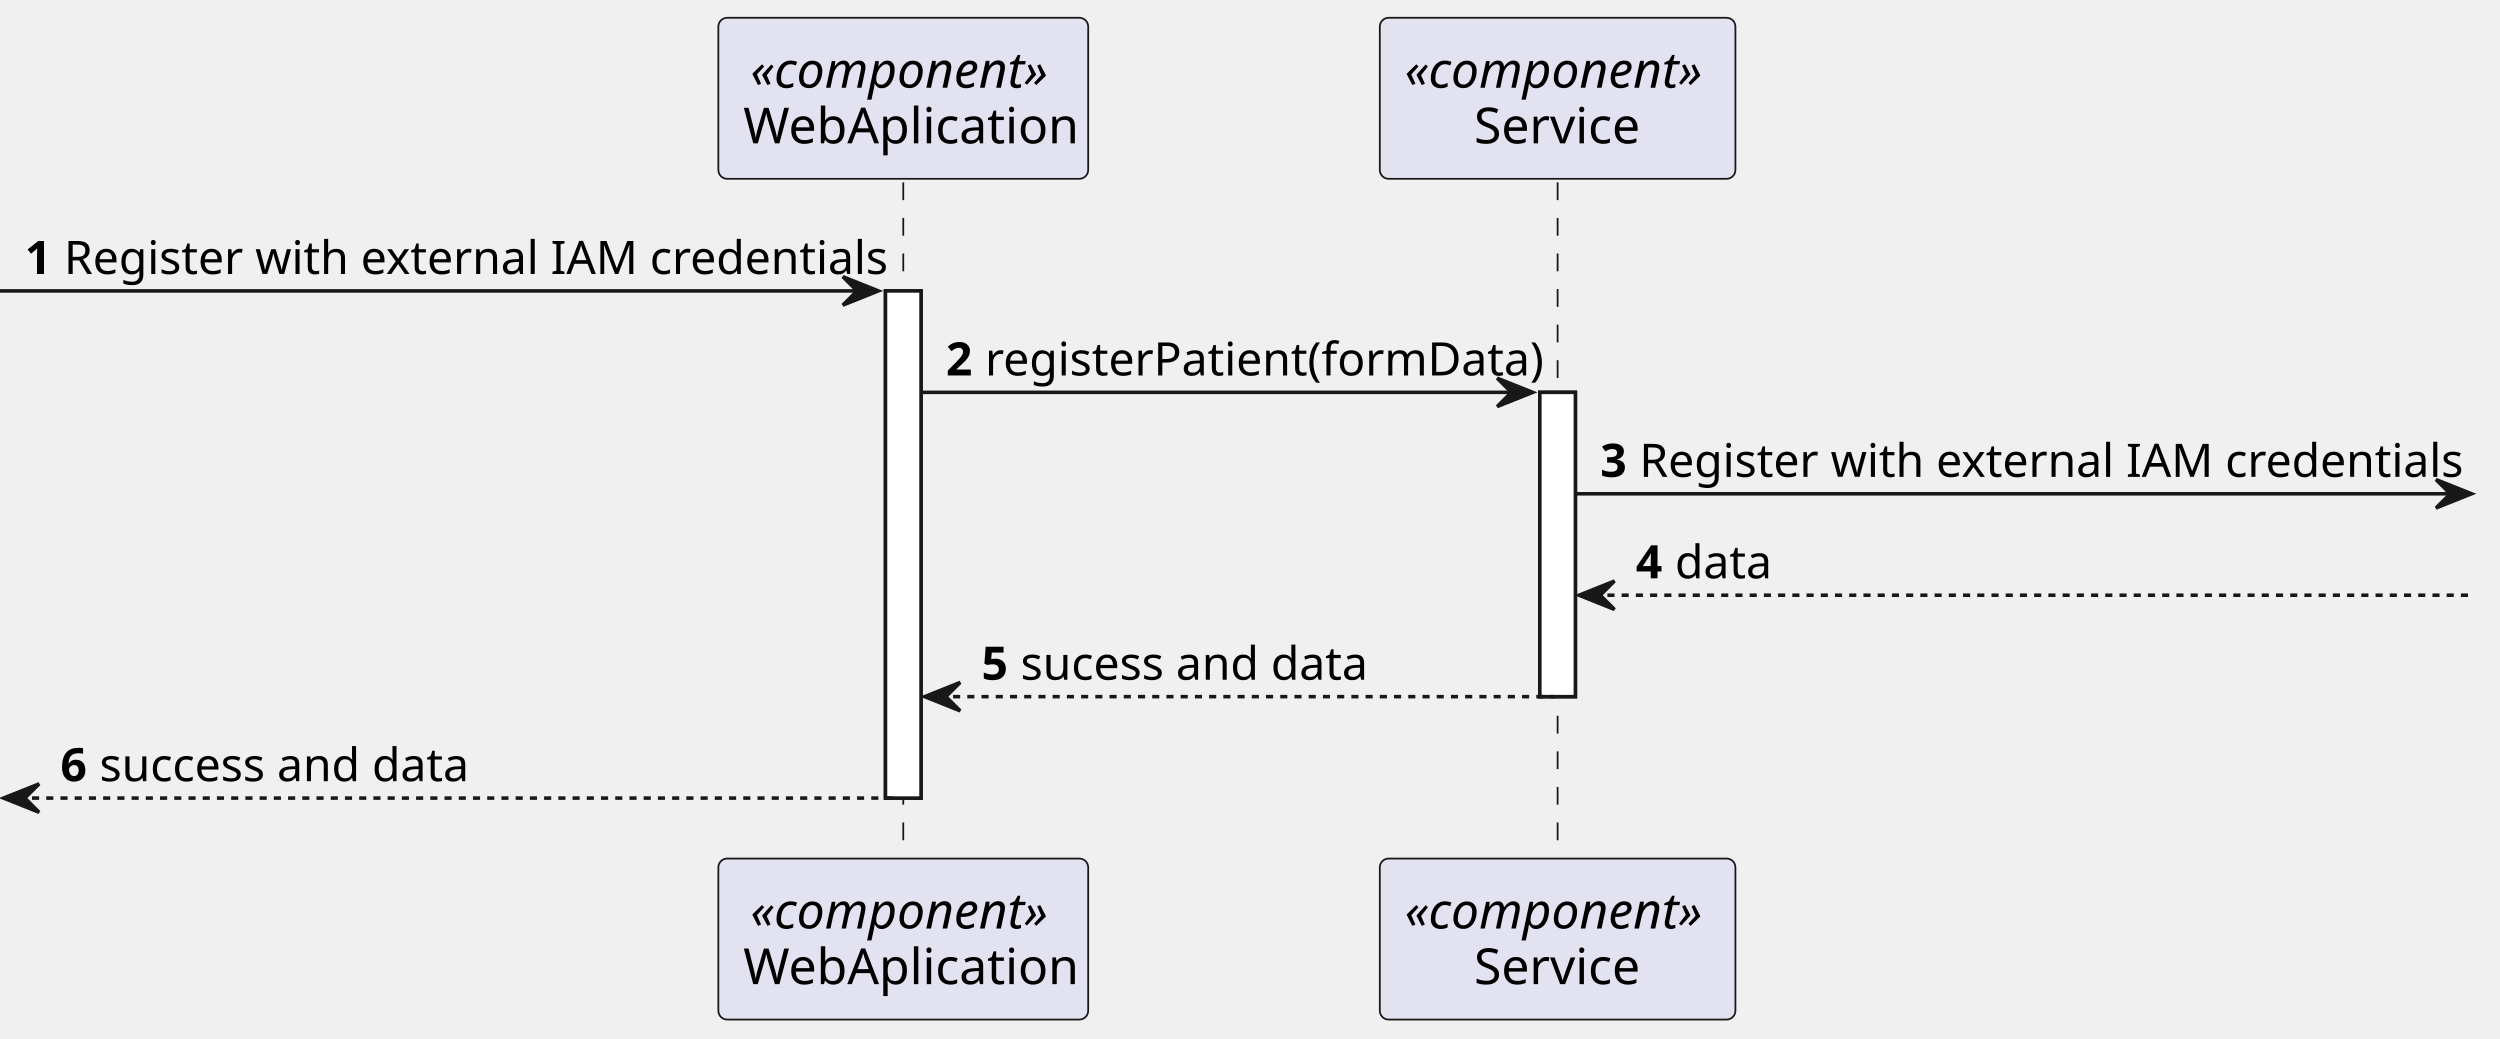
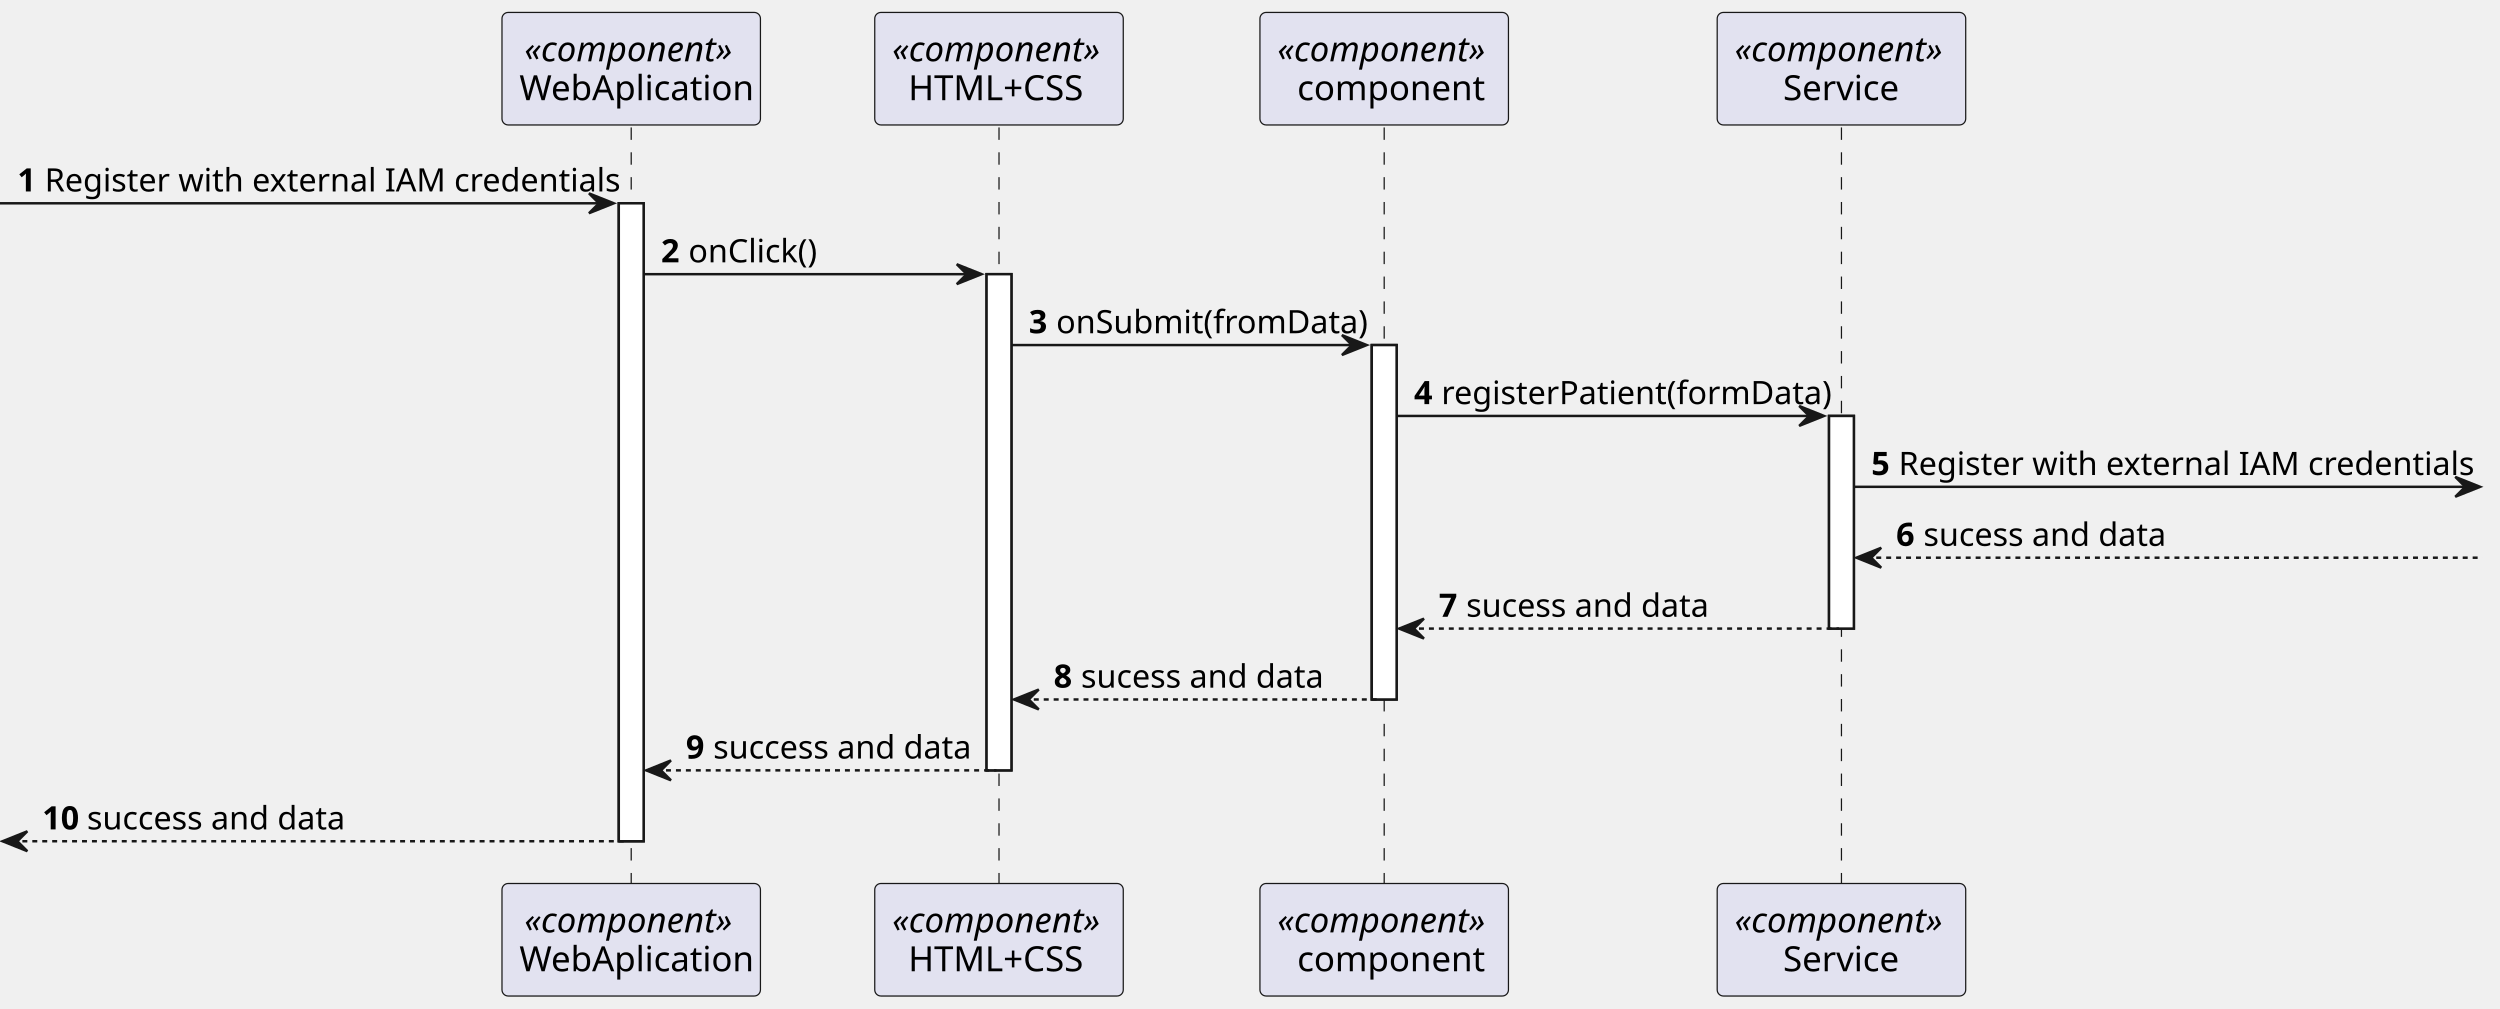
- <svg xmlns="http://www.w3.org/2000/svg" contentStyleType="text/css" height="292px" preserveAspectRatio="none" style="width:703px;height:292px;background:#FFFFFF;" version="1.1" viewBox="0 0 703 292" width="703px" zoomAndPan="magnify">
+ <svg xmlns="http://www.w3.org/2000/svg" contentStyleType="text/css" height="406px" preserveAspectRatio="none" style="width:1006px;height:406px;background:#FFFFFF;" version="1.1" viewBox="0 0 1006 406" width="1006px" zoomAndPan="magnify">
  <defs />
  <g>
-     <rect fill="#FFFFFF" height="142.617" style="stroke:#181818;stroke-width:1.0;" width="10" x="249" y="81.805" />
-     <rect fill="#FFFFFF" height="85.57" style="stroke:#181818;stroke-width:1.0;" width="10" x="433" y="110.328" />
-     <line style="stroke:#181818;stroke-width:0.5;stroke-dasharray:5.0,5.0;" x1="254" x2="254" y1="51.281" y2="242.422" />
-     <line style="stroke:#181818;stroke-width:0.5;stroke-dasharray:5.0,5.0;" x1="438" x2="438" y1="51.281" y2="242.422" />
+     <rect fill="#FFFFFF" height="256.711" style="stroke:#181818;stroke-width:1.0;" width="10" x="249" y="81.805" />
+     <rect fill="#FFFFFF" height="199.664" style="stroke:#181818;stroke-width:1.0;" width="10" x="397" y="110.328" />
+     <rect fill="#FFFFFF" height="142.617" style="stroke:#181818;stroke-width:1.0;" width="10" x="552" y="138.852" />
+     <rect fill="#FFFFFF" height="85.57" style="stroke:#181818;stroke-width:1.0;" width="10" x="736" y="167.375" />
+     <line style="stroke:#181818;stroke-width:0.5;stroke-dasharray:5.0,5.0;" x1="254" x2="254" y1="51.281" y2="356.516" />
+     <line style="stroke:#181818;stroke-width:0.5;stroke-dasharray:5.0,5.0;" x1="402" x2="402" y1="51.281" y2="356.516" />
+     <line style="stroke:#181818;stroke-width:0.5;stroke-dasharray:5.0,5.0;" x1="557" x2="557" y1="51.281" y2="356.516" />
+     <line style="stroke:#181818;stroke-width:0.5;stroke-dasharray:5.0,5.0;" x1="741" x2="741" y1="51.281" y2="356.516" />
    <rect fill="#E2E2F0" height="45.281" rx="2.5" ry="2.5" style="stroke:#181818;stroke-width:0.5;" width="104" x="202" y="5" />
    <text fill="#000000" font-family="sans-serif" font-size="14" font-style="italic" lengthAdjust="spacing" textLength="86" x="211" y="24.674">«component»</text>
    <text fill="#000000" font-family="sans-serif" font-size="14" lengthAdjust="spacing" textLength="90" x="209" y="40.315">WebAplication</text>
-     <rect fill="#E2E2F0" height="45.281" rx="2.5" ry="2.5" style="stroke:#181818;stroke-width:0.5;" width="104" x="202" y="241.422" />
-     <text fill="#000000" font-family="sans-serif" font-size="14" font-style="italic" lengthAdjust="spacing" textLength="86" x="211" y="261.096">«component»</text>
-     <text fill="#000000" font-family="sans-serif" font-size="14" lengthAdjust="spacing" textLength="90" x="209" y="276.736">WebAplication</text>
-     <rect fill="#E2E2F0" height="45.281" rx="2.5" ry="2.5" style="stroke:#181818;stroke-width:0.5;" width="100" x="388" y="5" />
-     <text fill="#000000" font-family="sans-serif" font-size="14" font-style="italic" lengthAdjust="spacing" textLength="86" x="395" y="24.674">«component»</text>
-     <text fill="#000000" font-family="sans-serif" font-size="14" lengthAdjust="spacing" textLength="47" x="414.5" y="40.315">Service</text>
-     <rect fill="#E2E2F0" height="45.281" rx="2.5" ry="2.5" style="stroke:#181818;stroke-width:0.5;" width="100" x="388" y="241.422" />
-     <text fill="#000000" font-family="sans-serif" font-size="14" font-style="italic" lengthAdjust="spacing" textLength="86" x="395" y="261.096">«component»</text>
-     <text fill="#000000" font-family="sans-serif" font-size="14" lengthAdjust="spacing" textLength="47" x="414.5" y="276.736">Service</text>
-     <rect fill="#FFFFFF" height="142.617" style="stroke:#181818;stroke-width:1.0;" width="10" x="249" y="81.805" />
-     <rect fill="#FFFFFF" height="85.57" style="stroke:#181818;stroke-width:1.0;" width="10" x="433" y="110.328" />
+     <rect fill="#E2E2F0" height="45.281" rx="2.5" ry="2.5" style="stroke:#181818;stroke-width:0.5;" width="104" x="202" y="355.516" />
+     <text fill="#000000" font-family="sans-serif" font-size="14" font-style="italic" lengthAdjust="spacing" textLength="86" x="211" y="375.19">«component»</text>
+     <text fill="#000000" font-family="sans-serif" font-size="14" lengthAdjust="spacing" textLength="90" x="209" y="390.83">WebAplication</text>
+     <rect fill="#E2E2F0" height="45.281" rx="2.5" ry="2.5" style="stroke:#181818;stroke-width:0.5;" width="100" x="352" y="5" />
+     <text fill="#000000" font-family="sans-serif" font-size="14" font-style="italic" lengthAdjust="spacing" textLength="86" x="359" y="24.674">«component»</text>
+     <text fill="#000000" font-family="sans-serif" font-size="14" lengthAdjust="spacing" textLength="73" x="365.5" y="40.315">HTML+CSS</text>
+     <rect fill="#E2E2F0" height="45.281" rx="2.5" ry="2.5" style="stroke:#181818;stroke-width:0.5;" width="100" x="352" y="355.516" />
+     <text fill="#000000" font-family="sans-serif" font-size="14" font-style="italic" lengthAdjust="spacing" textLength="86" x="359" y="375.19">«component»</text>
+     <text fill="#000000" font-family="sans-serif" font-size="14" lengthAdjust="spacing" textLength="73" x="365.5" y="390.83">HTML+CSS</text>
+     <rect fill="#E2E2F0" height="45.281" rx="2.5" ry="2.5" style="stroke:#181818;stroke-width:0.5;" width="100" x="507" y="5" />
+     <text fill="#000000" font-family="sans-serif" font-size="14" font-style="italic" lengthAdjust="spacing" textLength="86" x="514" y="24.674">«component»</text>
+     <text fill="#000000" font-family="sans-serif" font-size="14" lengthAdjust="spacing" textLength="70" x="522" y="40.315">component</text>
+     <rect fill="#E2E2F0" height="45.281" rx="2.5" ry="2.5" style="stroke:#181818;stroke-width:0.5;" width="100" x="507" y="355.516" />
+     <text fill="#000000" font-family="sans-serif" font-size="14" font-style="italic" lengthAdjust="spacing" textLength="86" x="514" y="375.19">«component»</text>
+     <text fill="#000000" font-family="sans-serif" font-size="14" lengthAdjust="spacing" textLength="70" x="522" y="390.83">component</text>
+     <rect fill="#E2E2F0" height="45.281" rx="2.5" ry="2.5" style="stroke:#181818;stroke-width:0.5;" width="100" x="691" y="5" />
+     <text fill="#000000" font-family="sans-serif" font-size="14" font-style="italic" lengthAdjust="spacing" textLength="86" x="698" y="24.674">«component»</text>
+     <text fill="#000000" font-family="sans-serif" font-size="14" lengthAdjust="spacing" textLength="47" x="717.5" y="40.315">Service</text>
+     <rect fill="#E2E2F0" height="45.281" rx="2.5" ry="2.5" style="stroke:#181818;stroke-width:0.5;" width="100" x="691" y="355.516" />
+     <text fill="#000000" font-family="sans-serif" font-size="14" font-style="italic" lengthAdjust="spacing" textLength="86" x="698" y="375.19">«component»</text>
+     <text fill="#000000" font-family="sans-serif" font-size="14" lengthAdjust="spacing" textLength="47" x="717.5" y="390.83">Service</text>
+     <rect fill="#FFFFFF" height="256.711" style="stroke:#181818;stroke-width:1.0;" width="10" x="249" y="81.805" />
+     <rect fill="#FFFFFF" height="199.664" style="stroke:#181818;stroke-width:1.0;" width="10" x="397" y="110.328" />
+     <rect fill="#FFFFFF" height="142.617" style="stroke:#181818;stroke-width:1.0;" width="10" x="552" y="138.852" />
+     <rect fill="#FFFFFF" height="85.57" style="stroke:#181818;stroke-width:1.0;" width="10" x="736" y="167.375" />
    <polygon fill="#181818" points="237,77.805,247,81.805,237,85.805,241,81.805" style="stroke:#181818;stroke-width:1.0;" />
    <line style="stroke:#181818;stroke-width:1.0;" x1="0" x2="243" y1="81.805" y2="81.805" />
    <text fill="#000000" font-family="sans-serif" font-size="13" font-weight="bold" lengthAdjust="spacing" textLength="7" x="7" y="77.05">1</text>
    <text fill="#000000" font-family="sans-serif" font-size="13" lengthAdjust="spacing" textLength="219" x="18" y="77.05">Register with external IAM credentials</text>
-     <polygon fill="#181818" points="421,106.328,431,110.328,421,114.328,425,110.328" style="stroke:#181818;stroke-width:1.0;" />
-     <line style="stroke:#181818;stroke-width:1.0;" x1="259" x2="427" y1="110.328" y2="110.328" />
+     <polygon fill="#181818" points="385,106.328,395,110.328,385,114.328,389,110.328" style="stroke:#181818;stroke-width:1.0;" />
+     <line style="stroke:#181818;stroke-width:1.0;" x1="259" x2="391" y1="110.328" y2="110.328" />
    <text fill="#000000" font-family="sans-serif" font-size="13" font-weight="bold" lengthAdjust="spacing" textLength="7" x="266" y="105.573">2</text>
-     <text fill="#000000" font-family="sans-serif" font-size="13" lengthAdjust="spacing" textLength="144" x="277" y="105.573">registerPatient(formData)</text>
-     <polygon fill="#181818" points="685,134.852,695,138.852,685,142.852,689,138.852" style="stroke:#181818;stroke-width:1.0;" />
-     <line style="stroke:#181818;stroke-width:1.0;" x1="443" x2="691" y1="138.852" y2="138.852" />
-     <text fill="#000000" font-family="sans-serif" font-size="13" font-weight="bold" lengthAdjust="spacing" textLength="7" x="450" y="134.097">3</text>
-     <text fill="#000000" font-family="sans-serif" font-size="13" lengthAdjust="spacing" textLength="219" x="461" y="134.097">Register with external IAM credentials</text>
-     <polygon fill="#181818" points="454,163.375,444,167.375,454,171.375,450,167.375" style="stroke:#181818;stroke-width:1.0;" />
-     <line style="stroke:#181818;stroke-width:1.0;stroke-dasharray:2.0,2.0;" x1="448" x2="696" y1="167.375" y2="167.375" />
-     <text fill="#000000" font-family="sans-serif" font-size="13" font-weight="bold" lengthAdjust="spacing" textLength="7" x="460" y="162.62">4</text>
-     <text fill="#000000" font-family="sans-serif" font-size="13" lengthAdjust="spacing" textLength="25" x="471" y="162.62">data</text>
-     <polygon fill="#181818" points="270,191.898,260,195.898,270,199.898,266,195.898" style="stroke:#181818;stroke-width:1.0;" />
-     <line style="stroke:#181818;stroke-width:1.0;stroke-dasharray:2.0,2.0;" x1="264" x2="437" y1="195.898" y2="195.898" />
-     <text fill="#000000" font-family="sans-serif" font-size="13" font-weight="bold" lengthAdjust="spacing" textLength="7" x="276" y="191.144">5</text>
-     <text fill="#000000" font-family="sans-serif" font-size="13" lengthAdjust="spacing" textLength="96" x="287" y="191.144">sucess and data</text>
-     <polygon fill="#181818" points="11,220.422,1,224.422,11,228.422,7,224.422" style="stroke:#181818;stroke-width:1.0;" />
-     <line style="stroke:#181818;stroke-width:1.0;stroke-dasharray:2.0,2.0;" x1="5" x2="253" y1="224.422" y2="224.422" />
-     <text fill="#000000" font-family="sans-serif" font-size="13" font-weight="bold" lengthAdjust="spacing" textLength="7" x="17" y="219.667">6</text>
-     <text fill="#000000" font-family="sans-serif" font-size="13" lengthAdjust="spacing" textLength="103" x="28" y="219.667">success and data</text>
+     <text fill="#000000" font-family="sans-serif" font-size="13" lengthAdjust="spacing" textLength="51" x="277" y="105.573">onClick()</text>
+     <polygon fill="#181818" points="540,134.852,550,138.852,540,142.852,544,138.852" style="stroke:#181818;stroke-width:1.0;" />
+     <line style="stroke:#181818;stroke-width:1.0;" x1="407" x2="546" y1="138.852" y2="138.852" />
+     <text fill="#000000" font-family="sans-serif" font-size="13" font-weight="bold" lengthAdjust="spacing" textLength="7" x="414" y="134.097">3</text>
+     <text fill="#000000" font-family="sans-serif" font-size="13" lengthAdjust="spacing" textLength="115" x="425" y="134.097">onSubmit(fromData)</text>
+     <polygon fill="#181818" points="724,163.375,734,167.375,724,171.375,728,167.375" style="stroke:#181818;stroke-width:1.0;" />
+     <line style="stroke:#181818;stroke-width:1.0;" x1="562" x2="730" y1="167.375" y2="167.375" />
+     <text fill="#000000" font-family="sans-serif" font-size="13" font-weight="bold" lengthAdjust="spacing" textLength="7" x="569" y="162.62">4</text>
+     <text fill="#000000" font-family="sans-serif" font-size="13" lengthAdjust="spacing" textLength="144" x="580" y="162.62">registerPatient(formData)</text>
+     <polygon fill="#181818" points="988,191.898,998,195.898,988,199.898,992,195.898" style="stroke:#181818;stroke-width:1.0;" />
+     <line style="stroke:#181818;stroke-width:1.0;" x1="746" x2="994" y1="195.898" y2="195.898" />
+     <text fill="#000000" font-family="sans-serif" font-size="13" font-weight="bold" lengthAdjust="spacing" textLength="7" x="753" y="191.144">5</text>
+     <text fill="#000000" font-family="sans-serif" font-size="13" lengthAdjust="spacing" textLength="219" x="764" y="191.144">Register with external IAM credentials</text>
+     <polygon fill="#181818" points="757,220.422,747,224.422,757,228.422,753,224.422" style="stroke:#181818;stroke-width:1.0;" />
+     <line style="stroke:#181818;stroke-width:1.0;stroke-dasharray:2.0,2.0;" x1="751" x2="999" y1="224.422" y2="224.422" />
+     <text fill="#000000" font-family="sans-serif" font-size="13" font-weight="bold" lengthAdjust="spacing" textLength="7" x="763" y="219.667">6</text>
+     <text fill="#000000" font-family="sans-serif" font-size="13" lengthAdjust="spacing" textLength="96" x="774" y="219.667">sucess and data</text>
+     <polygon fill="#181818" points="573,248.945,563,252.945,573,256.945,569,252.945" style="stroke:#181818;stroke-width:1.0;" />
+     <line style="stroke:#181818;stroke-width:1.0;stroke-dasharray:2.0,2.0;" x1="567" x2="740" y1="252.945" y2="252.945" />
+     <text fill="#000000" font-family="sans-serif" font-size="13" font-weight="bold" lengthAdjust="spacing" textLength="7" x="579" y="248.19">7</text>
+     <text fill="#000000" font-family="sans-serif" font-size="13" lengthAdjust="spacing" textLength="96" x="590" y="248.19">sucess and data</text>
+     <polygon fill="#181818" points="418,277.469,408,281.469,418,285.469,414,281.469" style="stroke:#181818;stroke-width:1.0;" />
+     <line style="stroke:#181818;stroke-width:1.0;stroke-dasharray:2.0,2.0;" x1="412" x2="556" y1="281.469" y2="281.469" />
+     <text fill="#000000" font-family="sans-serif" font-size="13" font-weight="bold" lengthAdjust="spacing" textLength="7" x="424" y="276.714">8</text>
+     <text fill="#000000" font-family="sans-serif" font-size="13" lengthAdjust="spacing" textLength="96" x="435" y="276.714">sucess and data</text>
+     <polygon fill="#181818" points="270,305.992,260,309.992,270,313.992,266,309.992" style="stroke:#181818;stroke-width:1.0;" />
+     <line style="stroke:#181818;stroke-width:1.0;stroke-dasharray:2.0,2.0;" x1="264" x2="401" y1="309.992" y2="309.992" />
+     <text fill="#000000" font-family="sans-serif" font-size="13" font-weight="bold" lengthAdjust="spacing" textLength="7" x="276" y="305.237">9</text>
+     <text fill="#000000" font-family="sans-serif" font-size="13" lengthAdjust="spacing" textLength="103" x="287" y="305.237">success and data</text>
+     <polygon fill="#181818" points="11,334.516,1,338.516,11,342.516,7,338.516" style="stroke:#181818;stroke-width:1.0;" />
+     <line style="stroke:#181818;stroke-width:1.0;stroke-dasharray:2.0,2.0;" x1="5" x2="253" y1="338.516" y2="338.516" />
+     <text fill="#000000" font-family="sans-serif" font-size="13" font-weight="bold" lengthAdjust="spacing" textLength="14" x="17" y="333.761">10</text>
+     <text fill="#000000" font-family="sans-serif" font-size="13" lengthAdjust="spacing" textLength="103" x="35" y="333.761">success and data</text>
  </g>
</svg>
